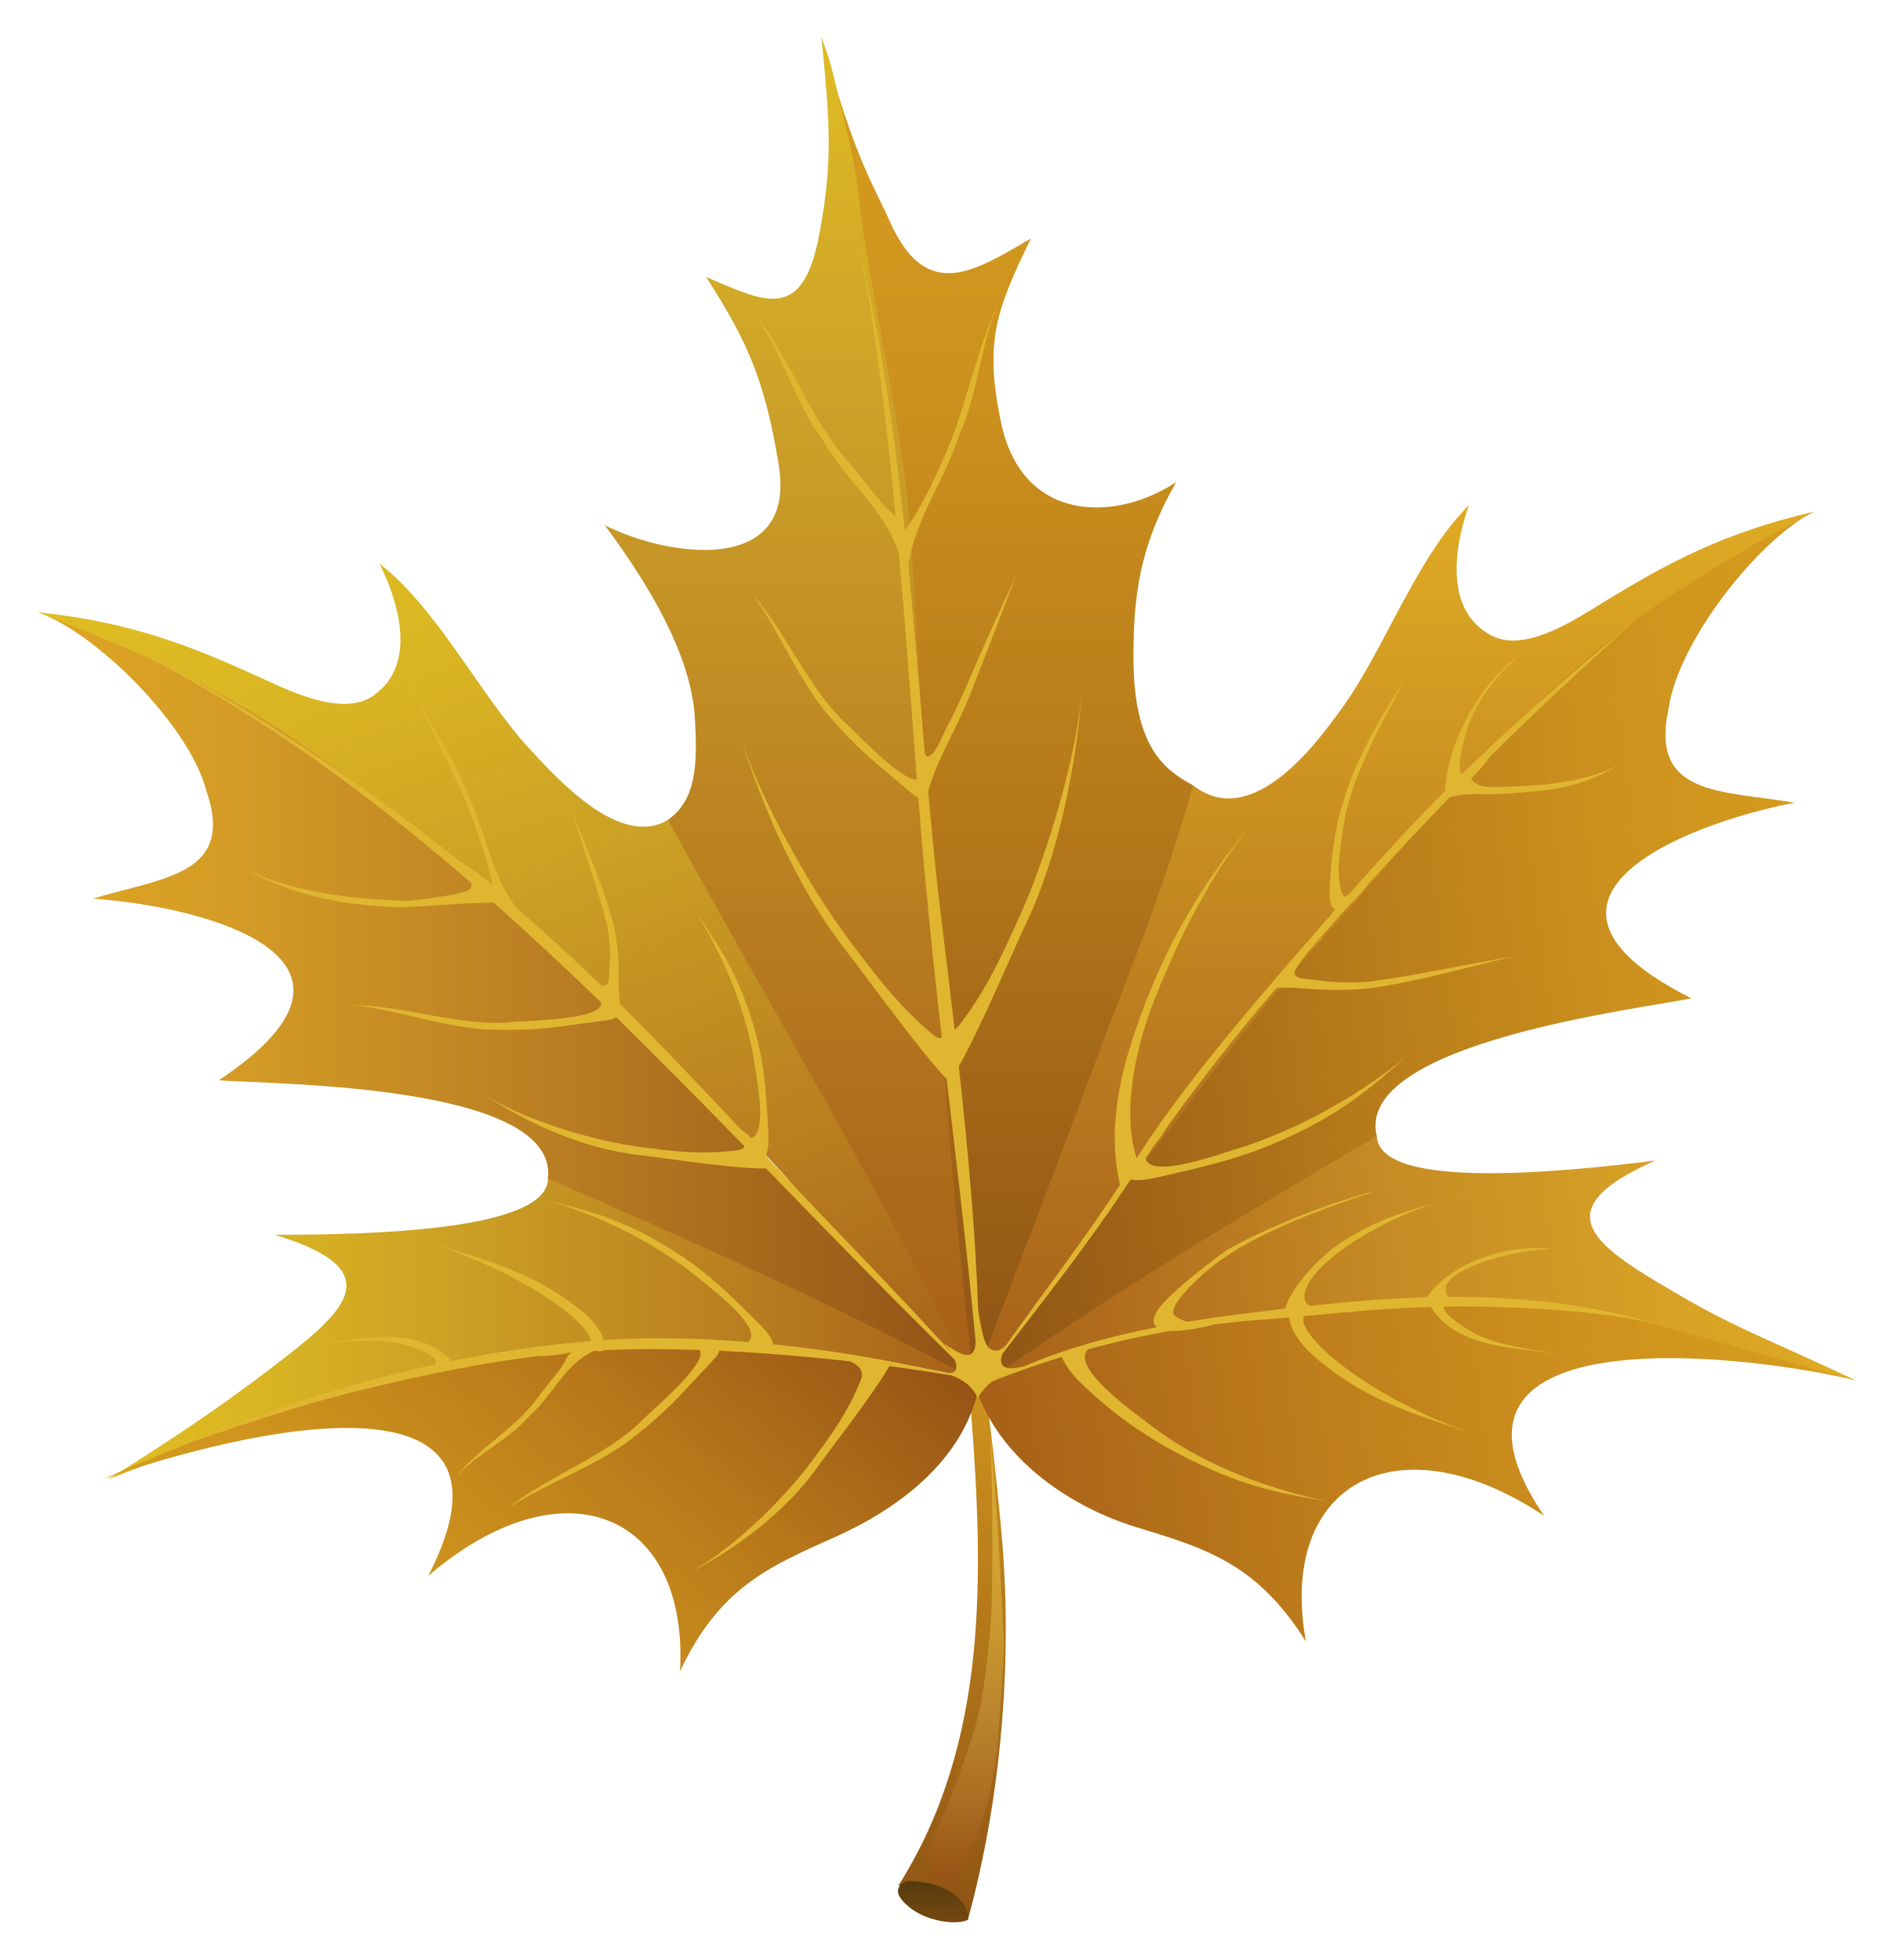
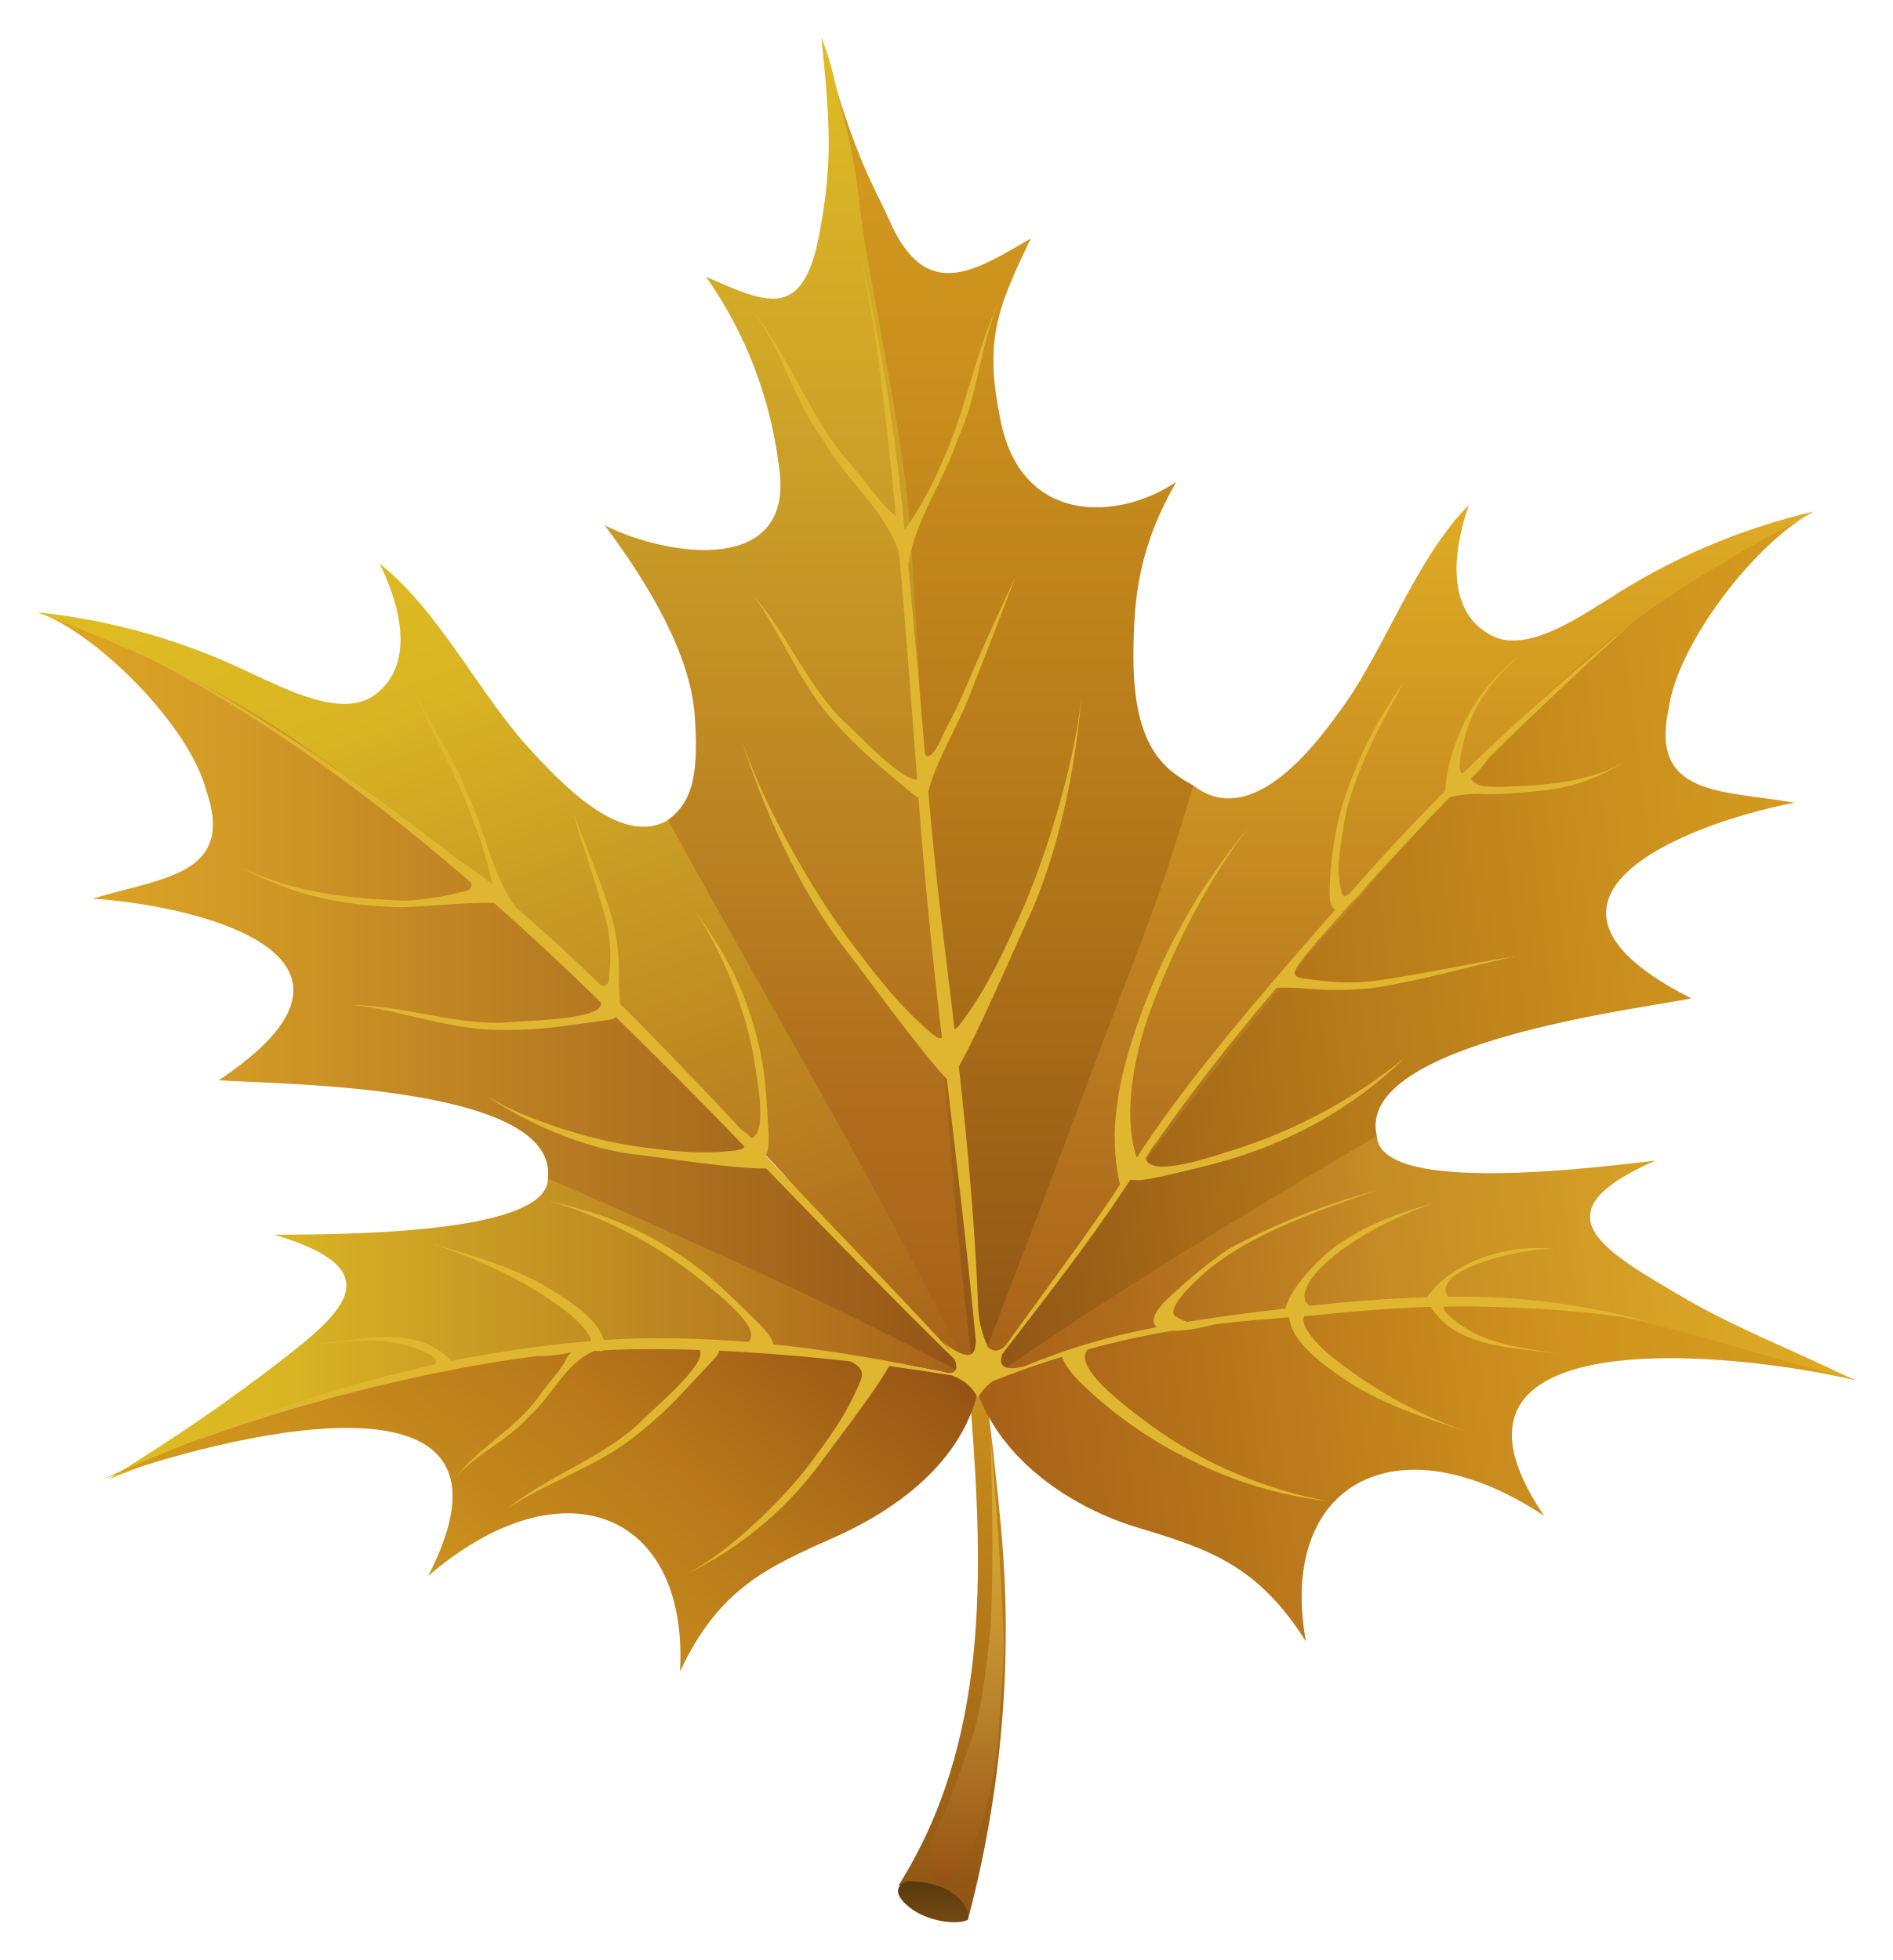
- <svg xmlns="http://www.w3.org/2000/svg" viewBox="885.28 -17.64 885.80 917.44">
-   <g id="leaf2">
-     <linearGradient id="XMLID_297_" x1="2801.2" gradientUnits="userSpaceOnUse" y1="210.11" gradientTransform="matrix(-.9925 .122 .122 .9925 4292.2 -331.49)" x2="2851.8" y2="622.26">
-       <stop stop-color="#dfab23" offset="0" />
-       <stop stop-color="#ba7b20" offset=".608" />
-       <stop stop-color="#a66018" offset="1" />
+ <svg xmlns="http://www.w3.org/2000/svg" viewBox="885.3 -17.6 885.8 917.4">
+   <g>
+     <linearGradient id="a" x1="2801.2" x2="2851.8" y1="210.1" y2="622.3" gradientTransform="scale(-1 1)rotate(7 560.8 -35216.3)" gradientUnits="userSpaceOnUse">
+       <stop offset="0" stop-color="#dfab23" />
+       <stop offset=".6" stop-color="#ba7b20" />
+       <stop offset="1" stop-color="#a66018" />
    </linearGradient>
-     <path d="m1413.7 546c-9.939 17.401-27.061 44.196-37.105 61.522-9.779 16.866-22.896 14.405-35.813 26.497 26.9-94.02 62.4-182.42 102.9-284.02 0.002-0.01-5.32 6.637 0 0 28 22 59-21.491 69.697-36.283 19.939-27.569 34.475-70.033 59.355-94.946-4.959 13.889-14.018 48.304 10.586 61.115 16.324 8.501 40.797-8.634 54.357-16.856 27.697-16.798 53.758-31.241 96.527-41.182-63.2 34.71-112.1 73.7-156.6 124.16-33.811 36.396-60.643 66.36-94.211 104.74-30.7 31.45-47.9 56.95-69.8 95.26z" fill="url(#XMLID_297_)" />
-     <linearGradient id="XMLID_298_" y2="881.02" gradientUnits="userSpaceOnUse" y1="551.9" x2="1330.9" x1="1330.9">
-       <stop stop-color="#d69d1f" offset="0" />
-       <stop stop-color="#cd921d" offset=".247" />
-       <stop stop-color="#b3771a" offset=".597" />
-       <stop stop-color="#8e5314" offset="1" />
+     <path fill="url(#a)" d="M1413.7 546c-10 17.4-27 44.2-37.1 61.5-9.8 16.9-22.9 14.4-35.8 26.5 26.9-94 62.4-182.4 102.9-284 0 0-5.3 6.6 0 0 28 22 59-21.5 69.7-36.3 20-27.6 34.5-70 59.3-95-5 14-14 48.4 10.6 61.2 16.3 8.5 40.8-8.6 54.4-16.9a301 301 0 0 1 96.5-41.2A560 560 0 0 0 1577.6 346a4389 4389 0 0 0-94.2 104.7c-30.7 31.5-48 57-69.8 95.3z" />
+     <linearGradient id="b" x1="1330.9" x2="1330.9" y1="551.9" y2="881" gradientUnits="userSpaceOnUse">
+       <stop offset="0" stop-color="#d69d1f" />
+       <stop offset=".2" stop-color="#cd921d" />
+       <stop offset=".6" stop-color="#b3771a" />
+       <stop offset="1" stop-color="#8e5314" />
    </linearGradient>
-     <path d="m1339.7 643c5.792 75.885 8.431 154.98-34 222 21.946-2.518 18.221 4.359 32.5 16.023 15.993-58.271 21.241-124.32 15.5-184.02-5-52-9-83-21.466-145.1 5.071 7.672-3.911 9.529-1.618 18.495 6.7 25.85 7.2 53.08 9.1 72.6z" fill="url(#XMLID_298_)" />
-     <linearGradient id="XMLID_299_" x1="2636.9" gradientUnits="userSpaceOnUse" y1="653.25" gradientTransform="matrix(-.9925 .122 .122 .9925 4292.2 -331.49)" x2="3045.9" y2="653.25">
-       <stop stop-color="#d69d1f" offset="0" />
-       <stop stop-color="#d0941e" offset=".256" />
-       <stop stop-color="#be7d1b" offset=".62" />
-       <stop stop-color="#a66018" offset="1" />
+     <path fill="url(#b)" d="M1339.7 643c5.8 75.9 8.4 155-34 222 22-2.5 18.2 4.4 32.5 16a526 526 0 0 0 15.5-184c-5-52-9-83-21.5-145.1 5.1 7.7-3.9 9.5-1.6 18.5 6.7 25.8 7.2 53 9.1 72.6" />
+     <linearGradient id="c" x1="2636.9" x2="3045.9" y1="653.3" y2="653.3" gradientTransform="scale(-1 1)rotate(7 560.8 -35216.3)" gradientUnits="userSpaceOnUse">
+       <stop offset="0" stop-color="#d69d1f" />
+       <stop offset=".3" stop-color="#d0941e" />
+       <stop offset=".6" stop-color="#be7d1b" />
+       <stop offset="1" stop-color="#a66018" />
    </linearGradient>
-     <path d="m1496.4 750.66c-13.279-73.679 42.346-104.7 111.47-58.786-62.705-92.048 86.416-77.383 145.56-63.492-71.8-28.38-132.6-41.86-199.8-42.38-62.648-0.485-147.84 18.593-212.16 44.618 11.328 36.171 47.25 57.951 75.516 66.568 33.1 10.06 56.6 17.23 79.4 53.47z" fill="url(#XMLID_299_)" />
-     <linearGradient id="XMLID_300_" x1="2636.9" gradientUnits="userSpaceOnUse" y1="572.63" gradientTransform="matrix(-.9925 .122 .122 .9925 4292.2 -331.49)" x2="3047.1" y2="572.63">
-       <stop stop-color="#dfab23" offset="0" />
-       <stop stop-color="#d6a125" offset=".206" />
-       <stop stop-color="#c68c25" offset=".499" />
-       <stop stop-color="#b06c1c" offset=".843" />
-       <stop stop-color="#a66018" offset="1" />
+     <path fill="url(#c)" d="M1496.4 750.7c-13.3-73.7 42.3-104.7 111.5-58.8-62.7-92 86.4-77.4 145.5-63.5-71.8-28.4-132.6-41.9-199.8-42.4-62.6-.5-147.8 18.6-212.1 44.6 11.3 36.2 47.2 58 75.5 66.6 33 10 56.6 17.2 79.4 53.5" />
+     <linearGradient id="d" x1="2636.9" x2="3047.1" y1="572.6" y2="572.6" gradientTransform="scale(-1 1)rotate(7 560.8 -35216.3)" gradientUnits="userSpaceOnUse">
+       <stop offset="0" stop-color="#dfab23" />
+       <stop offset=".2" stop-color="#d6a125" />
+       <stop offset=".5" stop-color="#c68c25" />
+       <stop offset=".8" stop-color="#b06c1c" />
+       <stop offset="1" stop-color="#a66018" />
    </linearGradient>
-     <path d="m1529.6 514.09c1.045 25.701 86.707 16.882 130.38 11.514-57.355 25.186-23.654 42.536 16.154 65.854 24.531 13.777 39.982 19.267 77.299 36.918-71.713-18.797-112.84-36.416-169.5-35.393-60.027 1.084-94.676-2.736-160.95 15.484-25.727 7.073-63.721 16.949-82.163 25.547 26.088-24.079 64.11-52.211 92.422-67.781 11.1-6.08 67.8-38.55 96.4-52.14z" fill="url(#XMLID_300_)" />
-     <linearGradient id="XMLID_301_" x1="2606.3" gradientUnits="userSpaceOnUse" y1="416.71" gradientTransform="matrix(-.9925 .122 .122 .9925 4292.2 -331.49)" x2="3044.5" y2="416.71">
-       <stop stop-color="#d69d1f" offset="0" />
-       <stop stop-color="#cd921d" offset=".247" />
-       <stop stop-color="#b3771a" offset=".597" />
-       <stop stop-color="#8e5314" offset="1" />
+     <path fill="url(#d)" d="M1529.6 514c1 25.8 86.7 17 130.4 11.6-57.4 25.2-23.7 42.5 16.1 65.9 24.6 13.7 40 19.2 77.3 36.9-71.7-18.8-112.8-36.4-169.5-35.4-60 1-94.6-2.8-161 15.5-25.6 7-63.6 17-82 25.5 26-24 64-52.2 92.3-67.8 11.1-6 67.8-38.5 96.4-52.1z" />
+     <linearGradient id="e" x1="2606.3" x2="3044.5" y1="416.7" y2="416.7" gradientTransform="scale(-1 1)rotate(7 560.8 -35216.3)" gradientUnits="userSpaceOnUse">
+       <stop offset="0" stop-color="#d69d1f" />
+       <stop offset=".2" stop-color="#cd921d" />
+       <stop offset=".6" stop-color="#b3771a" />
+       <stop offset="1" stop-color="#8e5314" />
    </linearGradient>
-     <path d="m1397.8 556.49c37.9-48.49 68.9-93.41 107.9-136.49 37.295-40.854 66.889-80.458 106.9-115.6 32.559-30.197 63.014-51.165 121.62-82.55-26.57 13.341-63.779 61.335-68.059 92.087-9.016 41.409 24.852 38.254 58.824 44.154-55.094 10.801-138.39 46.228-48.189 91.563-21.592 4.668-157.77 20.54-147.24 64.443-66.688 39.43-123.62 73.361-186.43 117.62 9.342-14.296 11.313-16.755 21.784-30.888 10-13.49 22.6-31.13 32.9-44.33z" fill="url(#XMLID_301_)" />
-     <linearGradient id="XMLID_302_" x1="2953.9" gradientUnits="userSpaceOnUse" y1="-29.085" gradientTransform="matrix(-.9925 .122 .122 .9925 4292.2 -331.49)" x2="3031" y2="597.91">
-       <stop stop-color="#d69d1f" offset="0" />
-       <stop stop-color="#cd921d" offset=".247" />
-       <stop stop-color="#b3771a" offset=".597" />
-       <stop stop-color="#8e5314" offset="1" />
+     <path fill="url(#e)" d="M1397.8 556.5c37.9-48.5 68.9-93.4 107.9-136.5 37.3-40.9 66.9-80.5 106.9-115.6 32.6-30.2 63-51.2 121.6-82.5-26.5 13.3-63.8 61.3-68 92-9 41.4 24.8 38.3 58.8 44.2-55.1 10.8-138.4 46.2-48.2 91.6-21.6 4.6-157.8 20.5-147.2 64.4-66.7 39.4-123.7 73.4-186.5 117.6 9.4-14.3 11.3-16.7 21.8-30.9 10-13.5 22.6-31.1 33-44.3z" />
+     <linearGradient id="f" x1="2953.9" x2="3031" y1="-29.1" y2="597.9" gradientTransform="scale(-1 1)rotate(7 560.8 -35216.3)" gradientUnits="userSpaceOnUse">
+       <stop offset="0" stop-color="#d69d1f" />
+       <stop offset=".2" stop-color="#cd921d" />
+       <stop offset=".6" stop-color="#b3771a" />
+       <stop offset="1" stop-color="#8e5314" />
    </linearGradient>
-     <path d="m1341.1 629.5c18.611-49.5 38.085-99.293 56.611-149.5 16.258-44.061 28.996-71.729 46-130-13.553-7.213-28-18-28-60 0-28.737 2.816-51.885 20-82-27.377 18.337-72 20-82-28-7.929-38.057-2.068-52.792 14-86-26.326 15.326-48.939 30.386-66-8-8-18-16-28-32-86 8 56 11.411 78.467 14 94 6 36 10.742 43.74 10 62-1.977 48.65 7.361 47.921 10 92 7.954 132.88 12 268 39.429 383.72l-2-2.22z" fill="url(#XMLID_302_)" />
-     <linearGradient id="XMLID_303_" y2="604" gradientUnits="userSpaceOnUse" y1="604" x2="1343.7" x1="935.73">
-       <stop stop-color="#dfbd21" offset="0" />
-       <stop stop-color="#d9b523" offset=".173" />
-       <stop stop-color="#ca9e24" offset=".419" />
-       <stop stop-color="#ba8020" offset=".708" />
-       <stop stop-color="#a66018" offset="1" />
+     <path fill="url(#f)" d="M1341.1 629.5c18.6-49.5 38-99.3 56.6-149.5 16.3-44 29-71.7 46-130-13.5-7.2-28-18-28-60 0-28.7 2.8-51.9 20-82-27.4 18.3-72 20-82-28-8-38-2-52.8 14-86-26.3 15.3-49 30.4-66-8-8-18-16-28-32-86 8 56 11.4 78.5 14 94 6 36 10.8 43.7 10 62-2 48.7 7.4 48 10 92 8 132.9 12 268 39.4 383.7z" />
+     <linearGradient id="g" x1="935.7" x2="1343.7" y1="604" y2="604" gradientUnits="userSpaceOnUse">
+       <stop offset="0" stop-color="#dfbd21" />
+       <stop offset=".2" stop-color="#d9b523" />
+       <stop offset=".4" stop-color="#ca9e24" />
+       <stop offset=".7" stop-color="#ba8020" />
+       <stop offset="1" stop-color="#a66018" />
    </linearGradient>
-     <path d="m1141.7 533c2.099 25.636-84 27.334-128 27.334 60 18 28.667 39.333-8 67.333-18.021 13.251-29.648 21.802-70 47.333 68.884-27.406 119.63-48.103 176-54 59.711-6.247 79.333-17.333 147.33-7.333 26.399 3.883 65.314 9.049 84.667 15.333-28.831-20.717-70-44-100-56-11.7-4.68-72-29.99-102-39.99z" fill="url(#XMLID_303_)" />
-     <linearGradient id="XMLID_304_" gradientUnits="userSpaceOnUse" x2="1254.7" x1="1254.7" y2="632">
-       <stop stop-color="#dfbc24" offset="0" />
-       <stop stop-color="#cca128" offset=".269" />
-       <stop stop-color="#af6c1c" offset=".821" />
-       <stop stop-color="#a66018" offset="1" />
+     <path fill="url(#g)" d="M1141.7 533c2.1 25.6-84 27.3-128 27.3 60 18 28.7 39.4-8 67.4-18 13.2-29.6 21.8-70 47.3 68.9-27.4 119.6-48.1 176-54 59.7-6.2 79.3-17.3 147.3-7.3 26.4 3.8 65.3 9 84.7 15.3-28.8-20.7-70-44-100-56-11.7-4.7-72-30-102-40" />
+     <linearGradient id="h" x1="1254.7" x2="1254.7" y2="632" gradientUnits="userSpaceOnUse">
+       <stop offset="0" stop-color="#dfbc24" />
+       <stop offset=".3" stop-color="#cca128" />
+       <stop offset=".8" stop-color="#af6c1c" />
+       <stop offset="1" stop-color="#a66018" />
    </linearGradient>
-     <path d="m1337.7 632c-31.543-43.1-55.489-90.428-80-138-21.51-41.748-35.92-72.093-59.904-127.85 12.571-8.812 14.304-23.974 12.571-48.812-2-28.667-21.333-61.334-42.063-89.128 29.41 14.86 89.91 24.02 81.396-28.206-6.255-38.368-14-57-34-88 28 12 45.226 21.28 53-20 6.364-33.795 5-52 1-92 5.538 13.964 6.061 20.753 10 36 7.891 30.543 7.036 39.968 10 58 7.896 48.046 19.241 97.929 22 142 8.315 132.85 14 268 29.389 392l-3.4 4z" fill="url(#XMLID_304_)" />
-     <linearGradient id="XMLID_305_" y2="678.82" gradientUnits="userSpaceOnUse" y1="219.58" x2="1205.6" x1="1038.5">
-       <stop stop-color="#dfbd21" offset="0" />
-       <stop stop-color="#d9b523" offset=".173" />
-       <stop stop-color="#ca9e24" offset=".419" />
-       <stop stop-color="#ba8020" offset=".708" />
-       <stop stop-color="#a66018" offset="1" />
+     <path fill="url(#h)" d="M1337.7 632c-31.5-43.1-55.5-90.4-80-138-21.5-41.7-36-72-59.9-127.8 12.6-8.9 14.3-24 12.6-48.9-2-28.6-21.4-61.3-42.1-89 29.4 14.8 90 24 81.4-28.3a195 195 0 0 0-34-88c28 12 45.2 21.3 53-20 6.4-33.8 5-52 1-92 5.5 14 6 20.8 10 36 7.9 30.5 7 40 10 58 7.9 48 19.2 98 22 142 8.3 132.9 14 268 29.4 392z" />
+     <linearGradient id="i" x1="1038.5" x2="1205.6" y1="219.6" y2="678.8" gradientUnits="userSpaceOnUse">
+       <stop offset="0" stop-color="#dfbd21" />
+       <stop offset=".2" stop-color="#d9b523" />
+       <stop offset=".4" stop-color="#ca9e24" />
+       <stop offset=".7" stop-color="#ba8020" />
+       <stop offset="1" stop-color="#a66018" />
    </linearGradient>
-     <path d="m1272.8 557.42c11.988 16.06 32.871 32.613 44.955 48.585 11.763 15.547 9.093 13.074 23.389 23.5-47.297-96.862-90.715-167.45-143.29-263.35-0.005-0.009 6.089 5.938 0 0-22.499 13.5-52.075-19.623-64.497-32.999-23.154-24.931-42.761-65.304-70.497-86.995 6.618 13.179 19.806 46.231-3.05 61.949-15.164 10.429-41.546-3.592-56.007-10.1-29.542-13.294-57.168-24.45-100.83-29.099 66.893 26.746 122.52 58.436 172.78 103.1 38 32 66 59.5 104 93.501 34.3 27.46 66.6 56.55 93 91.91z" fill="url(#XMLID_305_)" />
-     <linearGradient id="XMLID_306_" y2="448.45" gradientUnits="userSpaceOnUse" y1="448.45" x2="1341.1" x1="902.95">
-       <stop stop-color="#dfa623" offset="0" />
-       <stop stop-color="#d39b26" offset=".217" />
-       <stop stop-color="#bc8023" offset=".524" />
-       <stop stop-color="#9c5e19" offset=".884" />
-       <stop stop-color="#915115" offset="1" />
+     <path fill="url(#i)" d="M1272.8 557.4c12 16 32.9 32.6 45 48.6 11.7 15.6 9 13 23.3 23.5-47.3-96.9-90.7-167.4-143.2-263.3 0 0 6 5.9 0 0-22.5 13.5-52.1-19.7-64.5-33-23.2-25-42.8-65.3-70.5-87 6.6 13.1 19.8 46.2-3 62-15.3 10.3-41.6-3.7-56.1-10.2A301 301 0 0 0 903 269c66.9 26.7 122.5 58.3 172.8 103 38 32 66 59.5 104 93.5 34.3 27.5 66.6 56.6 93 92z" />
+     <linearGradient id="j" x1="903" x2="1341.1" y1="448.4" y2="448.4" gradientUnits="userSpaceOnUse">
+       <stop offset="0" stop-color="#dfa623" />
+       <stop offset=".2" stop-color="#d39b26" />
+       <stop offset=".5" stop-color="#bc8023" />
+       <stop offset=".9" stop-color="#9c5e19" />
+       <stop offset="1" stop-color="#915115" />
    </linearGradient>
-     <path d="m1277.7 560c-39-41-82-86-126-124-42-36-74-70-118-100-36-26-68.785-43.097-130.78-67.097 28 10 70.785 53.097 78.785 83.097 14 40-20 41-53 51 56 4 143 29 59 85 22 2 159.1 1.141 154 46 71 31 131.65 57.732 199.39 94-11.016-13.05-13.271-15.25-25.389-28-11.5-12.18-26.4-27.86-38-40z" fill="url(#XMLID_306_)" />
-     <linearGradient id="XMLID_307_" y2="541.4" gradientUnits="userSpaceOnUse" y1="769.65" x2="1238.1" x1="1046.6">
-       <stop stop-color="#d69d1f" offset="0" />
-       <stop stop-color="#cd921d" offset=".247" />
-       <stop stop-color="#b8781a" offset=".597" />
-       <stop stop-color="#955215" offset="1" />
+     <path fill="url(#j)" d="M1277.7 560c-39-41-82-86-126-124-42-36-74-70-118-100-36-26-68.8-43.1-130.8-67.1 28 10 70.8 53.1 78.8 83.1 14 40-20 41-53 51 56 4 143 29 59 85 22 2 159.1 1.1 154 46 71 31 131.7 57.7 199.4 94-11-13-13.3-15.2-25.4-28z" />
+     <linearGradient id="k" x1="1046.6" x2="1238.1" y1="769.6" y2="541.4" gradientUnits="userSpaceOnUse">
+       <stop offset="0" stop-color="#d69d1f" />
+       <stop offset=".2" stop-color="#cd921d" />
+       <stop offset=".6" stop-color="#b8781a" />
+       <stop offset="1" stop-color="#955215" />
    </linearGradient>
-     <path d="m1203.5 764.75c4.191-74.748-54.803-98.753-117.81-44.748 51.005-99.01-82-70-152.22-45.261 99.22-43.74 147.62-52.03 214.22-60.74 62.121-8.124 190 10 196 16-6.831 37.283-40.997 59.999-68 72-31.5 14.01-54 24-72.2 62.75z" fill="url(#XMLID_307_)" />
-     <path d="m1554.9 594.12c12.258 19.943 40.647 18.782 62.209 22.421-13.855-2.41-32.381-4.194-44.373-11.538-6.68-4.089-12.307-8.459-11.821-11.036 1.566-0.031 3.147-0.057 4.761-0.075 20.131-0.22 71.004 1.538 95.434 8.415-32.752-9.917-65.965-13.09-97.943-12.901-9.467-11.871 32.353-22.799 48.898-22.421-21.492-2.564-47.634 6.23-59.021 22.59-18.785 0.512-37.073 2.078-54.51 4.003-1.818-0.756-2.893-2.163-2.797-4.576 0.537-13.466 32.633-34.67 62.496-43.951-22.333 6.113-33.965 11.213-47.412 20.325-5.257 3.562-20.961 17.904-24.059 29.54-15.15 1.747-30.554 3.627-45.927 6.153-1.821-0.546-3.602-1.342-5.329-2.478-4.74-3.115 6.594-13.924 9.988-17.24 19.645-19.187 53.059-31.206 84.086-41.708-21.695 5.41-49.793 16.564-69.65 27.508-7.867 5.418-24.438 18.54-30.17 25.037-5.315 6.025-5.585 9.551-3.065 11.405-21.171 4.105-42.113 9.757-62.081 18.305-9.085 2.424-12.43 0.09-10.224-5.82 19.407-25.223 40.514-52.159 56.726-76.772 1.052-1.597 2.133-3.216 3.223-4.841 4.925 1.019 12.152-0.896 16.066-1.795 21.143-4.857 37.188-8.483 57.822-18.034 20.316-9.405 34.225-18.717 54.623-37.34-23.959 19.822-54.176 35.458-80.445 43.374-8.402 2.532-38.855 13.533-41.05 3.827 1.248-1.757 2.473-3.557 3.681-5.395-0.285 0.352-0.568 0.691-0.85 1.02 0.808-1.15 1.612-2.299 2.431-3.455-0.524 0.818-1.052 1.63-1.581 2.436 2.267-2.799 4.613-6.267 6.586-9.434 15.603-21.621 32.842-43.678 48.475-61.894 0.896-1.045 1.785-2.078 2.674-3.109 5.871-0.097 9.74 0.116 15.99 0.595 8.477 0.803 23.684 0.621 32.541-1.047 20.758-3.373 41.402-9.292 62.389-14.146-22.316 3.638-46.42 9.022-66.035 11.56-6.961 0.899-18.283 0.719-25.242-0.355-5.436-0.839-10.584-0.352-11.342-3.269-0.408-1.569 5.74-9.797 9.943-14.074-0.232 0.181-0.465 0.362-0.701 0.547 5.95-6.777 11.692-13.244 17.259-19.44 2.444-2.101 4.988-4.986 7.202-7.975 13.904-15.312 26.719-28.932 38.921-41.478 5.238-1.607 11.624-1.597 16.618-1.482 7.801 0.18 19.178-0.825 26.934-1.698 14.758-1.659 25.875-5.753 38.154-13.55-13.461 8.546-34.066 10.93-49.842 11.53-4.775 0.181-10.924 0.639-15.701 0.106-1.831-0.204-5.477-1.688-6.138-3.705 3.762-3.679 7.197-7.725 8.231-9.442-0.104 0.03-0.208 0.07-0.313 0.111 22.937-22.77 44.44-42.599 68.098-64.116-34.297 28.44-58.966 50.514-80.184 71.311-0.278-0.227-0.544-0.526-0.791-0.932-1.564-2.56 1.322-13.629 2.023-16.383 3.848-15.09 13.967-28.2 25.604-38.039-12.396 8.205-22.896 23.785-28.568 37.582-2.758 5.787-5.33 14.861-6.209 23.831-0.071 0.727-0.054 1.314 0.034 1.789-15.506 15.591-29.478 30.818-44.603 47.896-1.295 1.108-2.268 1.755-2.639 1.611-2.139-0.824-3.043-11.702-2.605-16.212 0.59-6.092 2.26-19.261 3.891-25.202 3.465-12.618 5.635-16.837 10.354-27.745 4.441-10.261 10.047-19.191 15.906-30.935-12.516 18.811-22.979 37.431-28.654 57.805-3.357 11.043-5.447 25.885-5.762 40.596-0.104 4.86 0.957 7.204 2.678 7.829-5.277 6.008-10.732 12.265-16.475 18.864-31.023 35.653-58.137 68.695-76.396 97.235-0.093-0.072-0.187-0.138-0.271-0.235-6.832-21.292-0.24-51.567 8.057-72.547 8.057-21.125 23.273-54.705 44.725-82.137-27.389 33.21-42.154 63.31-53.119 95.007-5.559 16.343-9.063 30.296-9.832 48.399 0.104 9.237 0.506 15.33 2.514 24.158-14.874 23.107-36.262 51.073-53.266 75.042-2.503 2.553-5.275 3.866-8.412 1.078-1.896-1.896-3.575-9.934-4.671-17.251-1.379-37.509-4.806-75.527-9.085-114.19 9.822-17.335 26.273-56.018 31.756-67.563 14.965-31.507 23.553-74.542 26-110-2.156 31.263-16.457 79.004-29.332 107.33-6.667 14.666-14.667 33.333-28 50.666-0.907 1.179-1.701 1.858-2.401 2.162-1.999-17.256-4.12-34.636-6.266-52.162-2.323-18.974-4.27-38.778-6.09-59.11 3.678-14.107 13.566-30.163 18.59-42.89 7.5-19 14.5-37 22.5-58-8 17-16 34.5-22.5 50-2.966 6.674-5.875 13.386-9.39 19.795-1.601 2.918-4.905 11.61-7.61 13.705-2.104 1.628-2.761 0.901-3.176-0.729-2.458-28.701-4.814-58.271-7.723-87.928 3.294-21.484 16.275-38.316 23.22-59.151 10-22.001 10-44.001 20-66.001-12 25.5-15.736 50.873-27 76-6.449 14.386-12.896 26.794-17.879 32.849-5.01-47.389-11.75-94.632-22.942-138.54 7.971 33.165 13.893 81.797 18.614 131.93-0.381-0.368-0.787-0.732-1.242-1.094-6.114-4.861-11.644-13.775-21.555-25.147-18.092-20.76-27.066-49.303-44.03-69.509 14.258 19.511 18.725 41.053 32.984 60.565 11.245 19.359 27.704 31.012 35.072 51.458 0.1 0.829 0.269 1.661 0.479 2.502 3.247 36.821 5.908 73.509 8.314 104.6-7.649 0.407-28.148-21.763-32.137-25.309-18-16-28.5-43-44.5-61 13 18 21 39.5 35.5 56.5 7 8 14.279 15.649 22.5 22.5 6 5 9.842 8.364 14.113 11.913 1.959 1.628 3.697 3.26 5.184 3.861 0.929 11.794 1.823 22.652 2.703 32.226 2.885 31.384 5.595 56.58 8.288 80.066-0.884 0.506-2.199 0.214-4.142-1.399-16.821-13.973-28.735-30.42-38.468-43.259-18.795-24.794-43.257-68.215-52.244-98.237 10.193 34.044 28.046 74.132 49.58 101.57 8.232 10.49 34.619 47.175 47.532 60.726 4.261 36.189 8.586 71.234 13.589 122.85-0.035 0.604-0.078 1.171-0.135 1.685-0.667 6-4.666 6.667-15.333-1.333 1.432 1.289 2.77 2.854 3.866 4.473-27.954-30.544-49.43-52.115-79.533-84.14-2.421-2.576-4.824-5.136-7.216-7.687 1.946-3.575 1.356-9.771 1.175-13.076-0.965-17.634-1.639-31.003-7.25-49.361-5.526-18.076-12.101-31.135-26.562-51.475 14.994 23.399 24.813 50.677 27.839 73.036 0.908 6.711 5.611 30.332-1.923 32.714-0.864-1.046-1.822-1.962-2.944-2.723-0.569-0.386-1.039-0.699-1.453-0.972-19.152-20.413-37.695-40.047-56.894-59.066-0.708-5.866-0.783-9.076-0.727-14.735 0.219-6.769-1.001-18.886-3.268-25.92-4.777-16.492-12.083-32.854-18.351-49.504 5.147 17.729 12.158 36.857 16.024 52.452 1.372 5.534 1.966 14.561 1.374 20.124-0.463 4.346 0.373 8.44-2.478 9.092-0.289 0.066-0.837-0.055-1.554-0.309-12.745-12.349-25.862-24.445-39.705-36.333-12.091-16.497-13.424-33.385-23.004-53.692-7.176-19.77-20.069-34.554-27.243-54.323 8.083 23.118 20.815 42.032 29.1 64.533 4.646 12.619 9.133 25.908 9.985 32.636-4.725-4.031-11.471-8.698-16.887-12.184-46.8-36.84-112.22-83.24-173.27-108.22 66.639 30.108 125.22 71.886 180.28 119.62 0.437 1.307 0.148 2.466-1.275 3.379-3.364 2.16-26.132 5.168-30 5-23-1-51-3-77-16 27 15 51 18 73 19 8.441 0.383 33.254-2.455 45.914-2.044 16.967 15.062 33.624 30.661 50.102 46.631 1.83 8.146-34.998 8.489-40.911 9.136-23.94 2.621-51.01-7.7-75.092-7.905 22.07 2.43 43.383 10.916 65.718 11.562 10.628 0.173 21.184-0.095 31.779-1.598 7.732-1.097 12.805-1.69 18.302-2.479 3.145-0.451 6.064-0.641 7.223-1.882 20.21 19.768 40.184 40.055 60.169 60.547-0.469 0.887-1.556 1.568-3.628 1.84-17.767 2.331-32.764 0.016-44.795-1.516-23.234-2.955-57.582-13.556-75.383-25.971 20.188 14.078 48.35 26.9 74.613 29.701 10.328 1.102 45.268 6.659 59.236 6.254 29.054 29.859 58.229 60.033 88.295 89.548 1.838 4.535 0.665 8.074-7.208 5.173 0.812 0.299 1.609 0.586 2.395 0.872-20.21-4.505-39.427-8.126-59.73-10.872-6.622-0.896-13.431-1.698-20.345-2.395-0.888-4.312-6.041-9.027-8.633-11.595-13.309-13.182-23.357-23.217-40.528-33.71-16.91-10.332-30.984-15.986-55.945-21.833 27.534 7.878 54.117 22.432 72.288 37.883 5.763 4.901 28.076 21.665 21.145 28.191-22.605-1.828-45.943-2.378-67.662-0.931-2.432-8.892-13.871-16.677-21.416-21.595-19.713-12.854-40.814-17.945-63.902-25.016 24.033 7.211 50.239 19.264 68.358 33.716 3.41 2.72 10.441 9.137 10.942 13.346-22.042 1.86-43.763 5.009-65.277 9.384-16.777-18.152-44.9-9.395-67.314-7.39 14.014-1.184 32.384-4.156 45.847-0.094 8.92 2.69 16.519 6.143 13.628 9.14-38.884 8.46-77.143 20.895-115.47 36.89 34.29-11.992 57.56-19.27 85.29-25.992 26.03-6.311 52.545-11.661 78.397-14.884 4.349 0.149 10.063-0.533 14.856-1.497-1.964 0.178-3.983 0.321-5.966 0.465 2.313-0.245 4.617-0.466 6.916-0.673-0.008 0.006-0.016 0.01-0.024 0.016-0.304 0.065-0.613 0.129-0.926 0.192 0.257-0.023 0.511-0.048 0.766-0.073-0.92 0.679-1.743 1.692-2.446 3.212-2.285 4.938-7.217 9.636-13.136 17.821-10.805 14.94-27.739 23.298-38.34 37.344 10.514-11.938 23.596-16.479 34.109-28.417 11.547-10.275 16.738-24.649 30.606-30.819 2.535 0.111 3.956 0.387 4.578-0.333 13.7-0.653 28.904-0.639 44.803-0.088 4.18 6.117-22.377 28.313-26.402 32.419-16.86 17.198-44.34 26.368-63.101 41.47 18.614-12.106 40.479-19.047 58.167-32.7 8.331-6.601 16.327-13.499 23.57-21.375 5.288-5.75 8.835-9.422 12.589-13.516 2.101-2.292 4.191-4.252 4.383-5.923 20.096 0.937 41.018 2.667 61.216 4.949 3.642 1.648 6.758 4.313 5.083 8.525-6.626 16.648-15.96 28.614-23.162 38.372-13.908 18.845-39.91 43.665-59.429 53.154 22.134-10.762 47.06-29.098 62.311-50.663 5.762-8.148 26.194-34.13 33.512-47.145 10.187 1.348 20.045 2.822 29.356 4.39 4.98 2.025 9.206 4.583 12.045 10.443 2.362-3.763 4.557-6.088 6.975-7.779 10.472-4.184 21.268-7.984 32.349-11.377 1.802 4.357 5.221 8.577 8.491 11.77 15.525 15.154 31.984 26.649 52.375 36.706 20.08 9.902 36.063 14.874 63.365 19.05-30.473-6.192-60.111-18.336-81.916-34.989-4.742-3.913-38.724-26.873-30.113-36.075 12.646-3.455 25.645-6.367 38.955-8.68 5.907 0.203 13.853-1.244 20.191-3.007 6.279-0.784 12.612-1.449 19.012-1.958 5.622-0.403 10.943-0.835 16.069-1.277 1.07 10.718 13.743 20.333 21.942 26.279 20.191 14.644 42.125 20.632 66.068 28.86-24.93-8.398-51.957-22.239-70.416-38.646-4.033-3.584-12.989-12.798-10.588-17.112 19.7-1.81 37.3-3.65 58.7-4.31zm-204.1 34.23c1.463-0.924 3.021-1.657 4.752-2.36-1.6 0.77-3.2 1.55-4.8 2.36zm-113.1-367.35c1 0.5-0.5-0.5 0 0zm263.3 162.93c1.205-0.938 2.348-1.81 3.391-2.592-0.6 0.01-1.9 1.04-3.4 2.59zm111.1 143.05c1.811 0.216 3.593 0.503 5.326 0.883-1.1-0.54-3-0.82-5.3-0.88zm-53.9-21.93c3.361-0.92 6.959-1.862 10.848-2.845-3.5 0.75-7.1 1.71-10.8 2.85zm-507.5-92.23c1.1-0.41-0.7 0.03 0 0zm72.7 235.34c0.6-0.98-0.5 0.47 0 0z" fill="#e0b630" />
-     <linearGradient id="XMLID_308_" y2="862.88" gradientUnits="userSpaceOnUse" y1="882.15" x2="1322" x1="1322">
-       <stop stop-color="#754911" offset="0" />
-       <stop stop-color="#563a0d" offset="1" />
+     <path fill="url(#k)" d="M1203.5 764.8c4.2-74.8-54.8-98.8-117.8-44.8 51-99-82-70-152.2-45.3 99.2-43.7 147.6-52 214.2-60.7 62.1-8.1 190 10 196 16-6.8 37.3-41 60-68 72-31.5 14-54 24-72.2 62.8" />
+     <path fill="#e0b630" d="M1554.9 594.1c12.3 20 40.6 18.8 62.2 22.4-13.8-2.4-32.4-4.2-44.4-11.5-6.6-4-12.3-8.5-11.8-11l4.8-.1c20.1-.2 71 1.5 95.4 8.4a330 330 0 0 0-98-12.9c-9.4-11.9 32.4-22.8 49-22.4-21.5-2.6-47.7 6.2-59 22.6q-28.3.9-54.6 4-2.8-1.1-2.8-4.6c.6-13.5 32.7-34.7 62.5-44-22.3 6.2-34 11.3-47.4 20.4-5.2 3.5-21 17.9-24 29.5a964 964 0 0 0-46 6.2q-2.7-.9-5.3-2.5c-4.7-3.1 6.6-14 10-17.2 19.6-19.2 53-31.3 84-41.8a322 322 0 0 0-69.6 27.6 234 234 0 0 0-30.1 25c-5.4 6-5.6 9.5-3.1 11.4a304 304 0 0 0-62 18.3c-9.2 2.4-12.5 0-10.3-5.8 19.4-25.2 40.5-52.2 56.7-76.8l3.2-4.8c5 1 12.2-1 16.1-1.8 21.1-4.9 37.2-8.5 57.8-18a194 194 0 0 0 54.7-37.4 243 243 0 0 1-80.5 43.4c-8.4 2.5-38.8 13.5-41 3.8l2.8-4.4 2.4-3.4-1.6 2.4a970 970 0 0 1 57.7-74.4c6-.1 9.8 0 16 .6 8.5.8 23.7.6 32.6-1 20.8-3.5 41.4-9.4 62.4-14.2-22.3 3.6-46.4 9-66 11.5-7 1-18.3.7-25.3-.3-5.4-.9-10.6-.4-11.3-3.3-.4-1.6 5.7-9.8 10-14l-.8.5 17.3-19.5c2.4-2 5-5 7.2-8q20.7-22.7 38.9-41.4a55 55 0 0 1 16.6-1.5c7.8.2 19.2-.8 27-1.7a84 84 0 0 0 38.1-13.5c-13.5 8.5-34 10.9-49.8 11.5-4.8.2-11 .6-15.7 0-1.9-.1-5.5-1.6-6.2-3.6a66 66 0 0 0 8-9.3c22.9-22.8 44.4-42.6 68-64.2-34.3 28.5-59 50.6-80.1 71.3q-.5-.3-.8-.9c-1.6-2.5 1.3-13.6 2-16.4 3.8-15 14-28.2 25.6-38a87 87 0 0 0-28.6 37.6 77 77 0 0 0-6.2 25.6 1105 1105 0 0 0-44.6 47.9q-2 1.7-2.6 1.6c-2.1-.8-3-11.7-2.6-16.2a213 213 0 0 1 3.9-25.2c3.5-12.6 5.6-16.8 10.3-27.8 4.5-10.2 10-19.1 16-30.9a205 205 0 0 0-28.7 57.8 159 159 0 0 0-5.8 40.6c0 4.9 1 7.2 2.7 7.8l-16.5 18.9c-31 35.7-58.1 68.7-76.4 97.2l-.2-.2c-6.9-21.3-.3-51.6 8-72.5 8-21.2 23.3-54.7 44.8-82.2a292 292 0 0 0-53.2 95c-5.5 16.4-9 30.3-9.8 48.4.1 9.3.5 15.4 2.5 24.2-14.9 23-36.2 51-53.3 75-2.5 2.6-5.2 3.9-8.4 1.1a47 47 0 0 1-4.6-17.2c-1.4-37.6-4.8-75.6-9.1-114.2 9.8-17.4 26.3-56 31.7-67.6 15-31.5 23.6-74.5 26-110-2.1 31.3-16.4 79-29.3 107.3-6.7 14.7-14.7 33.4-28 50.7a7 7 0 0 1-2.4 2.2l-6.3-52.2a1840 1840 0 0 1-6-59.1c3.6-14.1 13.5-30.2 18.5-42.9 7.5-19 14.5-37 22.5-58-8 17-16 34.5-22.5 50-3 6.7-5.8 13.4-9.4 19.8-1.6 3-4.9 11.6-7.6 13.7-2 1.6-2.7.9-3.1-.7q-3.6-43.2-7.8-88c3.3-21.4 16.3-38.3 23.3-59.1 10-22 10-44 20-66-12 25.5-15.8 50.9-27 76a169 169 0 0 1-18 32.8A987 987 0 0 0 1285.8 92c8 33.2 14 81.8 18.7 132l-1.3-1.2c-6.1-4.8-11.6-13.7-21.5-25.1-18.1-20.8-27.1-49.3-44-69.5 14.2 19.5 18.7 41 33 60.5 11.2 19.4 27.6 31 35 51.5q.1 1.3.5 2.5c3.2 36.8 5.9 73.5 8.3 104.6-7.7.4-28.2-21.8-32.2-25.3-18-16-28.5-43-44.5-61 13 18 21 39.5 35.5 56.5q10.4 12 22.5 22.5l14.2 12c2 1.5 3.6 3.2 5.1 3.8a2543 2543 0 0 0 11 112.3q-1.3.9-4.1-1.4c-16.8-14-28.8-30.5-38.5-43.3-18.8-24.8-43.2-68.2-52.2-98.2 10.2 34 28 74.1 49.6 101.5 8.2 10.5 34.6 47.2 47.5 60.8 4.2 36.1 8.6 71.2 13.6 122.8l-.2 1.7c-.6 6-4.6 6.7-15.3-1.3q2.2 1.9 3.9 4.4c-28-30.5-49.5-52-79.6-84.1l-7.2-7.7c2-3.6 1.4-9.8 1.2-13-1-17.7-1.6-31-7.3-49.4-5.5-18.1-12-31.2-26.5-51.5 15 23.4 24.8 50.7 27.8 73 1 6.7 5.6 30.4-1.9 32.7q-1.3-1.6-3-2.7l-1.4-1c-19.1-20.4-37.7-40-56.9-59-.7-5.9-.8-9-.7-14.8a94 94 0 0 0-3.3-25.9c-4.8-16.5-12-32.8-18.3-49.5 5.1 17.8 12.1 36.9 16 52.5a68 68 0 0 1 1.4 20.1c-.5 4.3.3 8.4-2.5 9q-.5.2-1.6-.2a893 893 0 0 0-39.7-36.3c-12-16.5-13.4-33.4-23-53.7-7.2-19.8-20-34.6-27.2-54.4 8 23.2 20.8 42 29 64.6a190 190 0 0 1 10 32.6 171 171 0 0 0-16.8-12.2C1052 347.4 986.6 301 925.5 276c66.6 30.1 125.2 71.9 180.3 119.6q.7 2-1.3 3.4a130 130 0 0 1-30 5c-23-1-51-3-77-16 27 15 51 18 73 19 8.5.4 33.3-2.5 46-2q25.3 22.5 50 46.6c1.9 8.1-35 8.5-40.9 9.1-24 2.6-51-7.7-75-7.9 22 2.4 43.3 11 65.6 11.6q16 .5 31.8-1.6l18.3-2.5c3.2-.4 6-.6 7.2-1.9q30.3 29.7 60.2 60.6-.6 1.4-3.6 1.8c-17.8 2.3-32.8 0-44.8-1.5-23.2-3-57.6-13.6-75.4-26 20.2 14.1 48.4 27 74.6 29.7 10.3 1.1 45.3 6.7 59.3 6.3 29 29.8 58.2 60 88.3 89.5 1.8 4.6.6 8.1-7.3 5.2l2.4.9a704 704 0 0 0-80-13.3c-1-4.3-6-9-8.7-11.6-13.3-13.2-23.3-23.2-40.5-33.7-17-10.3-31-16-56-21.8a203 203 0 0 1 72.3 37.8c5.8 5 28.1 21.7 21.2 28.2-22.6-1.8-46-2.3-67.7-.9-2.4-8.9-13.8-16.7-21.4-21.6-19.7-12.8-40.8-18-63.9-25 24 7.2 50.2 19.3 68.4 33.7 3.4 2.7 10.4 9.1 11 13.4q-33.2 2.8-65.4 9.3c-16.7-18.1-44.9-9.4-67.3-7.3 14-1.2 32.4-4.2 45.9-.1 8.9 2.6 16.5 6.1 13.6 9.1A668 668 0 0 0 973.2 658a844 844 0 0 1 85.3-26c26-6.3 52.6-11.7 78.4-14.9 4.4.2 10-.5 14.9-1.5l-6 .5 7-.7h-.1l-1 .2h.8a8 8 0 0 0-2.4 3.2c-2.3 4.9-7.2 9.6-13.1 17.8-10.9 15-27.8 23.3-38.4 37.3 10.5-12 23.6-16.5 34.1-28.4 11.6-10.3 16.8-24.6 30.6-30.8 2.6 0 4 .4 4.6-.3 13.7-.7 29-.7 44.8-.1 4.2 6-22.4 28.3-26.4 32.4-16.9 17.2-44.3 26.3-63.1 41.5 18.6-12.2 40.5-19.1 58.2-32.7q12.6-9.7 23.5-21.4l12.6-13.5c2.1-2.3 4.2-4.3 4.4-6 20.1 1 41 2.7 61.2 5 3.7 1.6 6.8 4.3 5.1 8.5-6.6 16.7-16 28.6-23.1 38.4-14 18.8-40 43.6-59.5 53.1a170 170 0 0 0 62.3-50.6c5.8-8.2 26.2-34.2 33.5-47.2q15.3 2.1 29.4 4.4c5 2 9.2 4.6 12 10.5a26 26 0 0 1 7-7.8q15.8-6.3 32.4-11.4c1.8 4.4 5.2 8.6 8.5 11.8A197 197 0 0 0 1443 666a192 192 0 0 0 63.4 19 205 205 0 0 1-82-35c-4.7-3.9-38.6-26.8-30-36a422 422 0 0 1 39-8.7c5.8.2 13.8-1.3 20.1-3q9.4-1.2 19-2l16.1-1.3c1 10.8 13.7 20.4 22 26.3 20.1 14.7 42 20.7 66 28.9a214 214 0 0 1-70.4-38.7c-4-3.5-13-12.8-10.6-17 19.7-1.9 37.3-3.7 58.7-4.4zM1237.7 261c1 .5-.5-.5 0 0m-187 191.8c1.1-.4-.7 0 0 0m72.7 235.4c.6-1-.5.4 0 0" />
+     <linearGradient id="l" x1="1322" x2="1322" y1="882.1" y2="862.9" gradientUnits="userSpaceOnUse">
+       <stop offset="0" stop-color="#754911" />
+       <stop offset="1" stop-color="#563a0d" />
    </linearGradient>
-     <path d="m1338.2 881.02c-5 2.477-18.849 1.055-27.5-6.023-11-9-1.091-12.119-1.091-12.119 23 0 30 13.35 28.6 18.14z" fill="url(#XMLID_308_)" />
-     <linearGradient id="XMLID_309_" y2="654" gradientUnits="userSpaceOnUse" y1="863.5" x2="1337.7" x1="1337.7">
-       <stop stop-color="#965215" offset="0" />
-       <stop stop-color="#a96b21" offset=".172" />
-       <stop stop-color="#b9842c" offset=".366" />
-       <stop stop-color="#ca9731" offset=".566" />
-       <stop stop-color="#d4a533" offset=".773" />
-       <stop stop-color="#d7a935" offset="1" />
+     <path fill="url(#l)" d="M1338.2 881c-5 2.5-18.8 1-27.5-6-11-9-1-12.1-1-12.1 23 0 30 13.3 28.5 18.1" />
+     <linearGradient id="m" x1="1337.7" x2="1337.7" y1="863.5" y2="654" gradientUnits="userSpaceOnUse">
+       <stop offset="0" stop-color="#965215" />
+       <stop offset=".2" stop-color="#a96b21" />
+       <stop offset=".4" stop-color="#b9842c" />
+       <stop offset=".6" stop-color="#ca9731" />
+       <stop offset=".8" stop-color="#d4a533" />
+       <stop offset="1" stop-color="#d7a935" />
    </linearGradient>
-     <path d="m1335.7 855c9.334-14 15.669-40.386 17-63 0.667-11.333 2.745-33.869 2.333-42.666-0.873-18.637-3.666-72.667-6.333-95.334 1.334 27.333 1.456 80.886-0.378 95.615-1.815 14.584-2.898 30.849-8.622 47.385-6 17.334-9.667 29-17 43-3.333 6.667-2.667 13.334-2 16 3.1 12.44 9.4 7.47 15-1z" fill="url(#XMLID_309_)" />
+     <path fill="url(#m)" d="M1335.7 855c9.3-14 15.7-40.4 17-63 .7-11.3 2.7-33.9 2.3-42.7a1869 1869 0 0 0-6.3-95.3c1.3 27.3 1.5 80.9-.4 95.6s-2.9 30.9-8.6 47.4c-6 17.3-9.7 29-17 43a25 25 0 0 0-2 16c3.1 12.4 9.4 7.5 15-1" />
  </g>
</svg>
